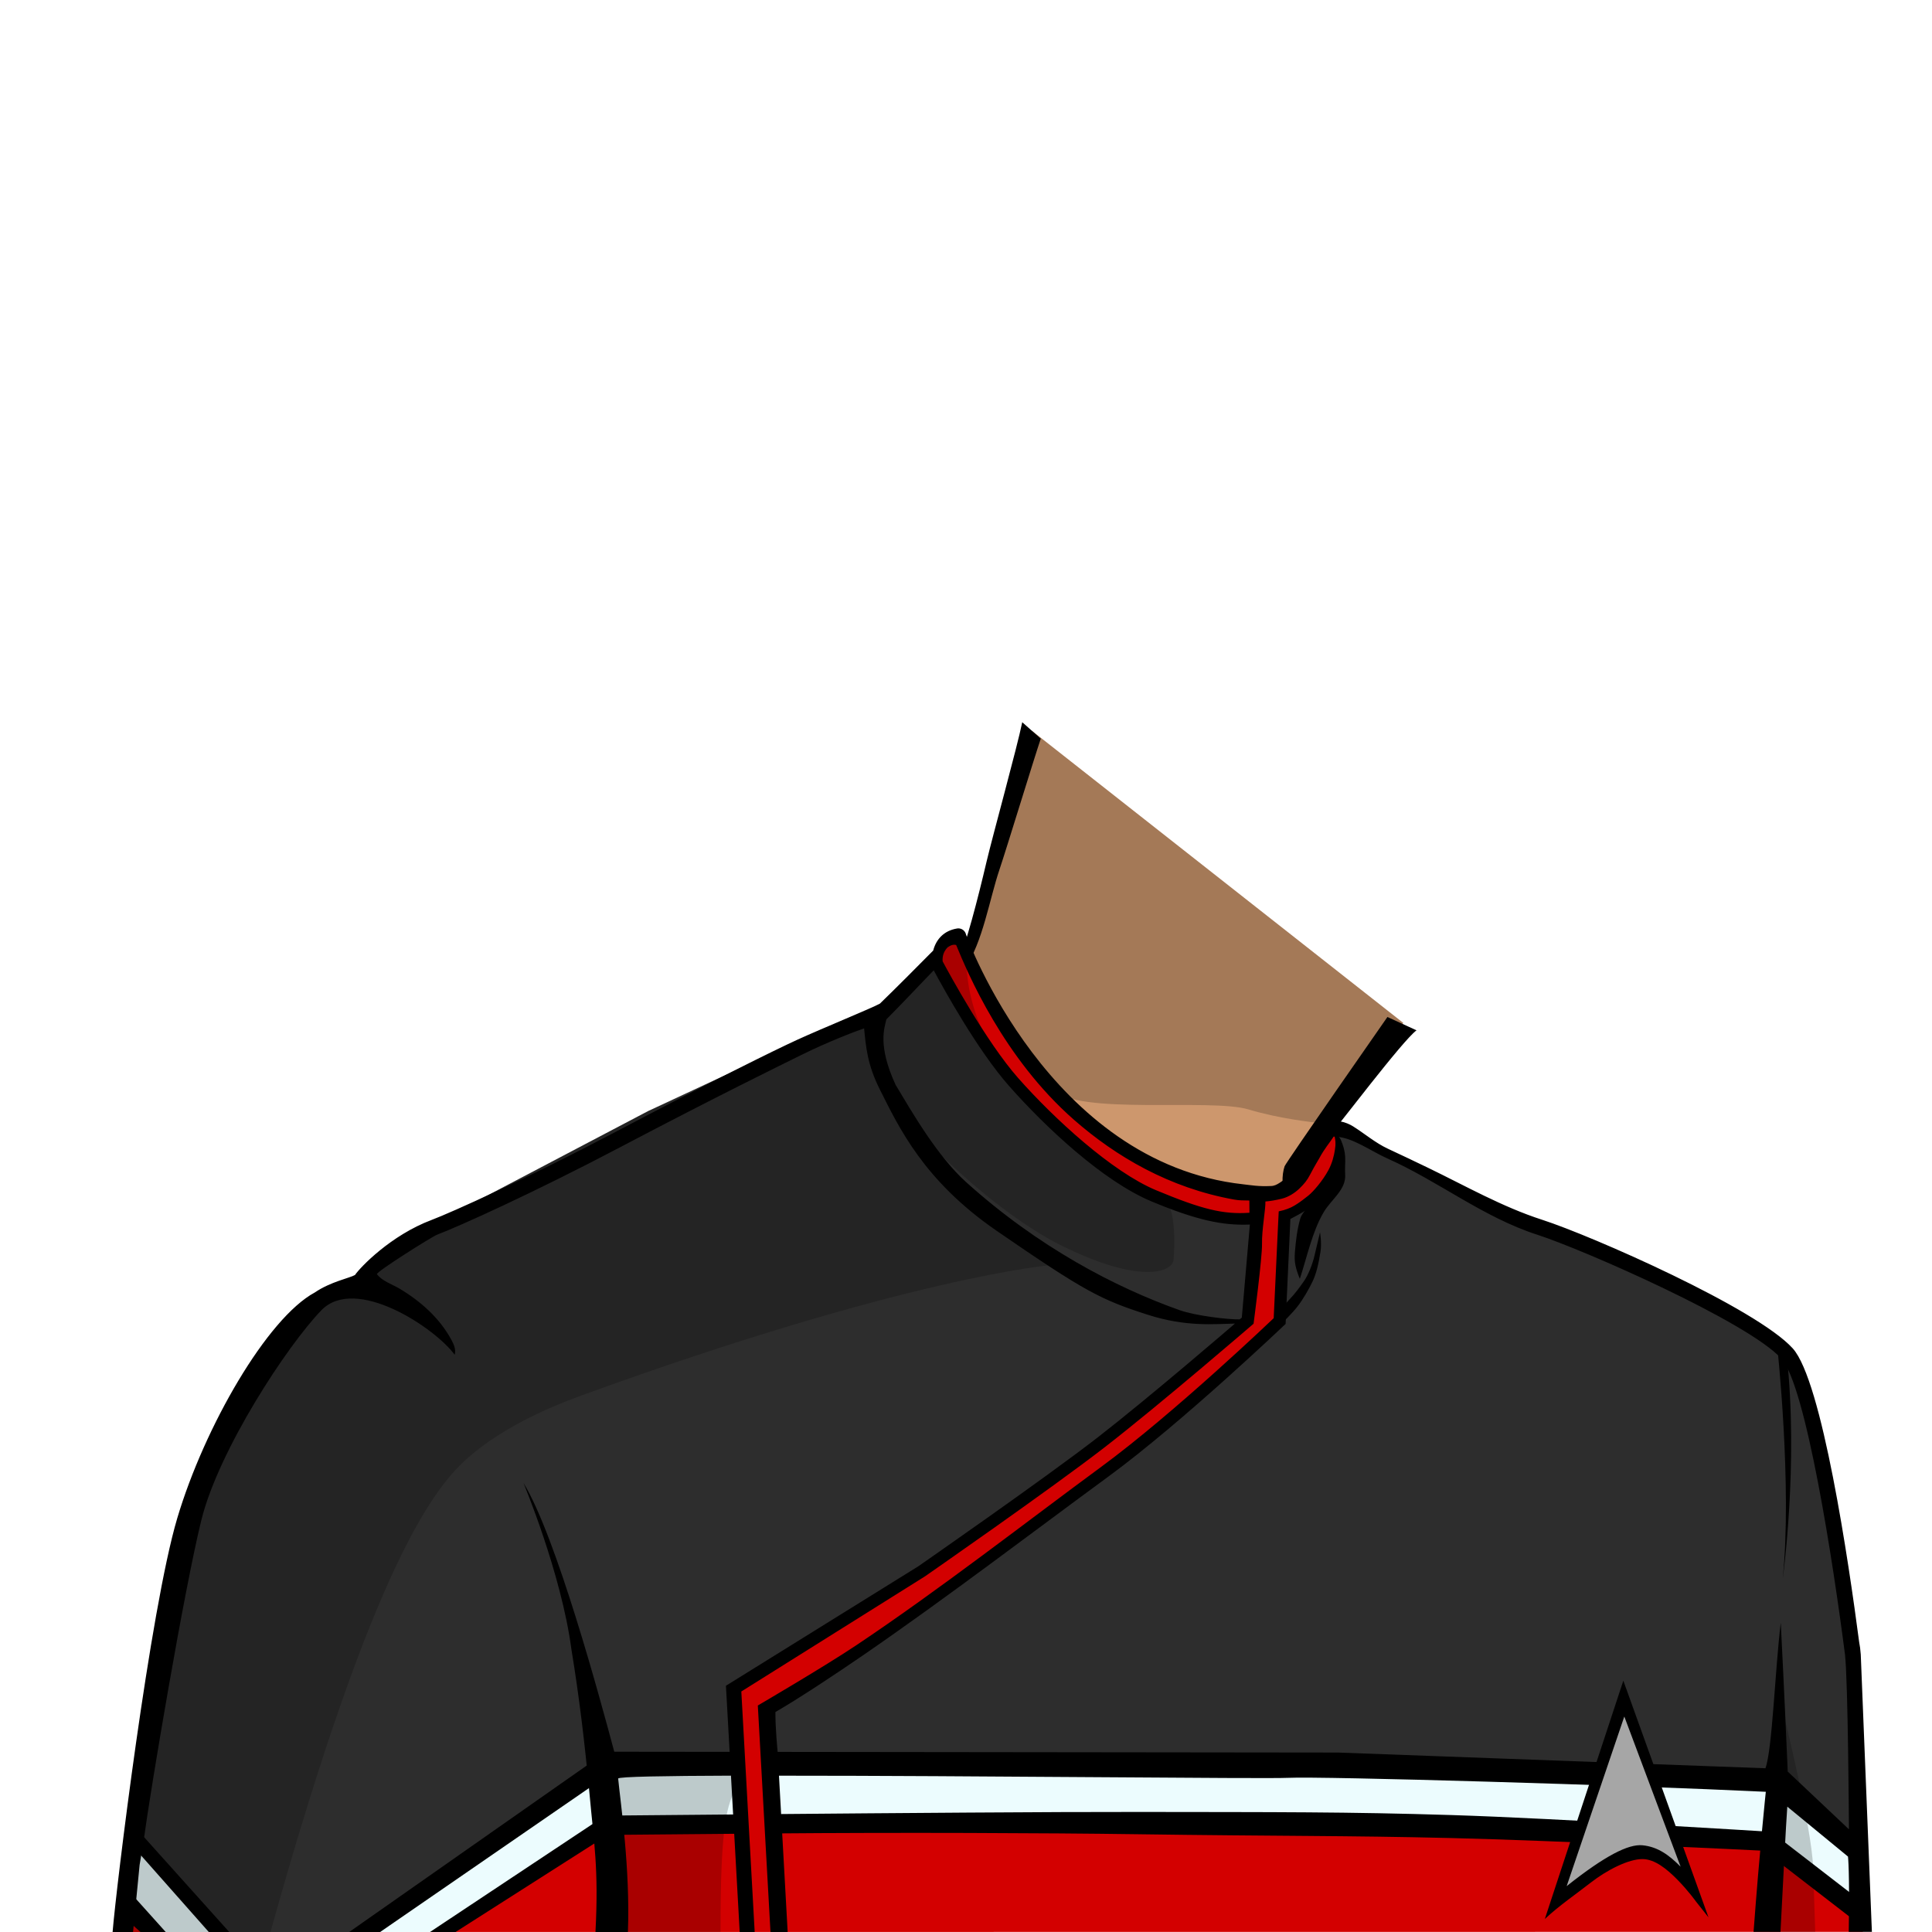
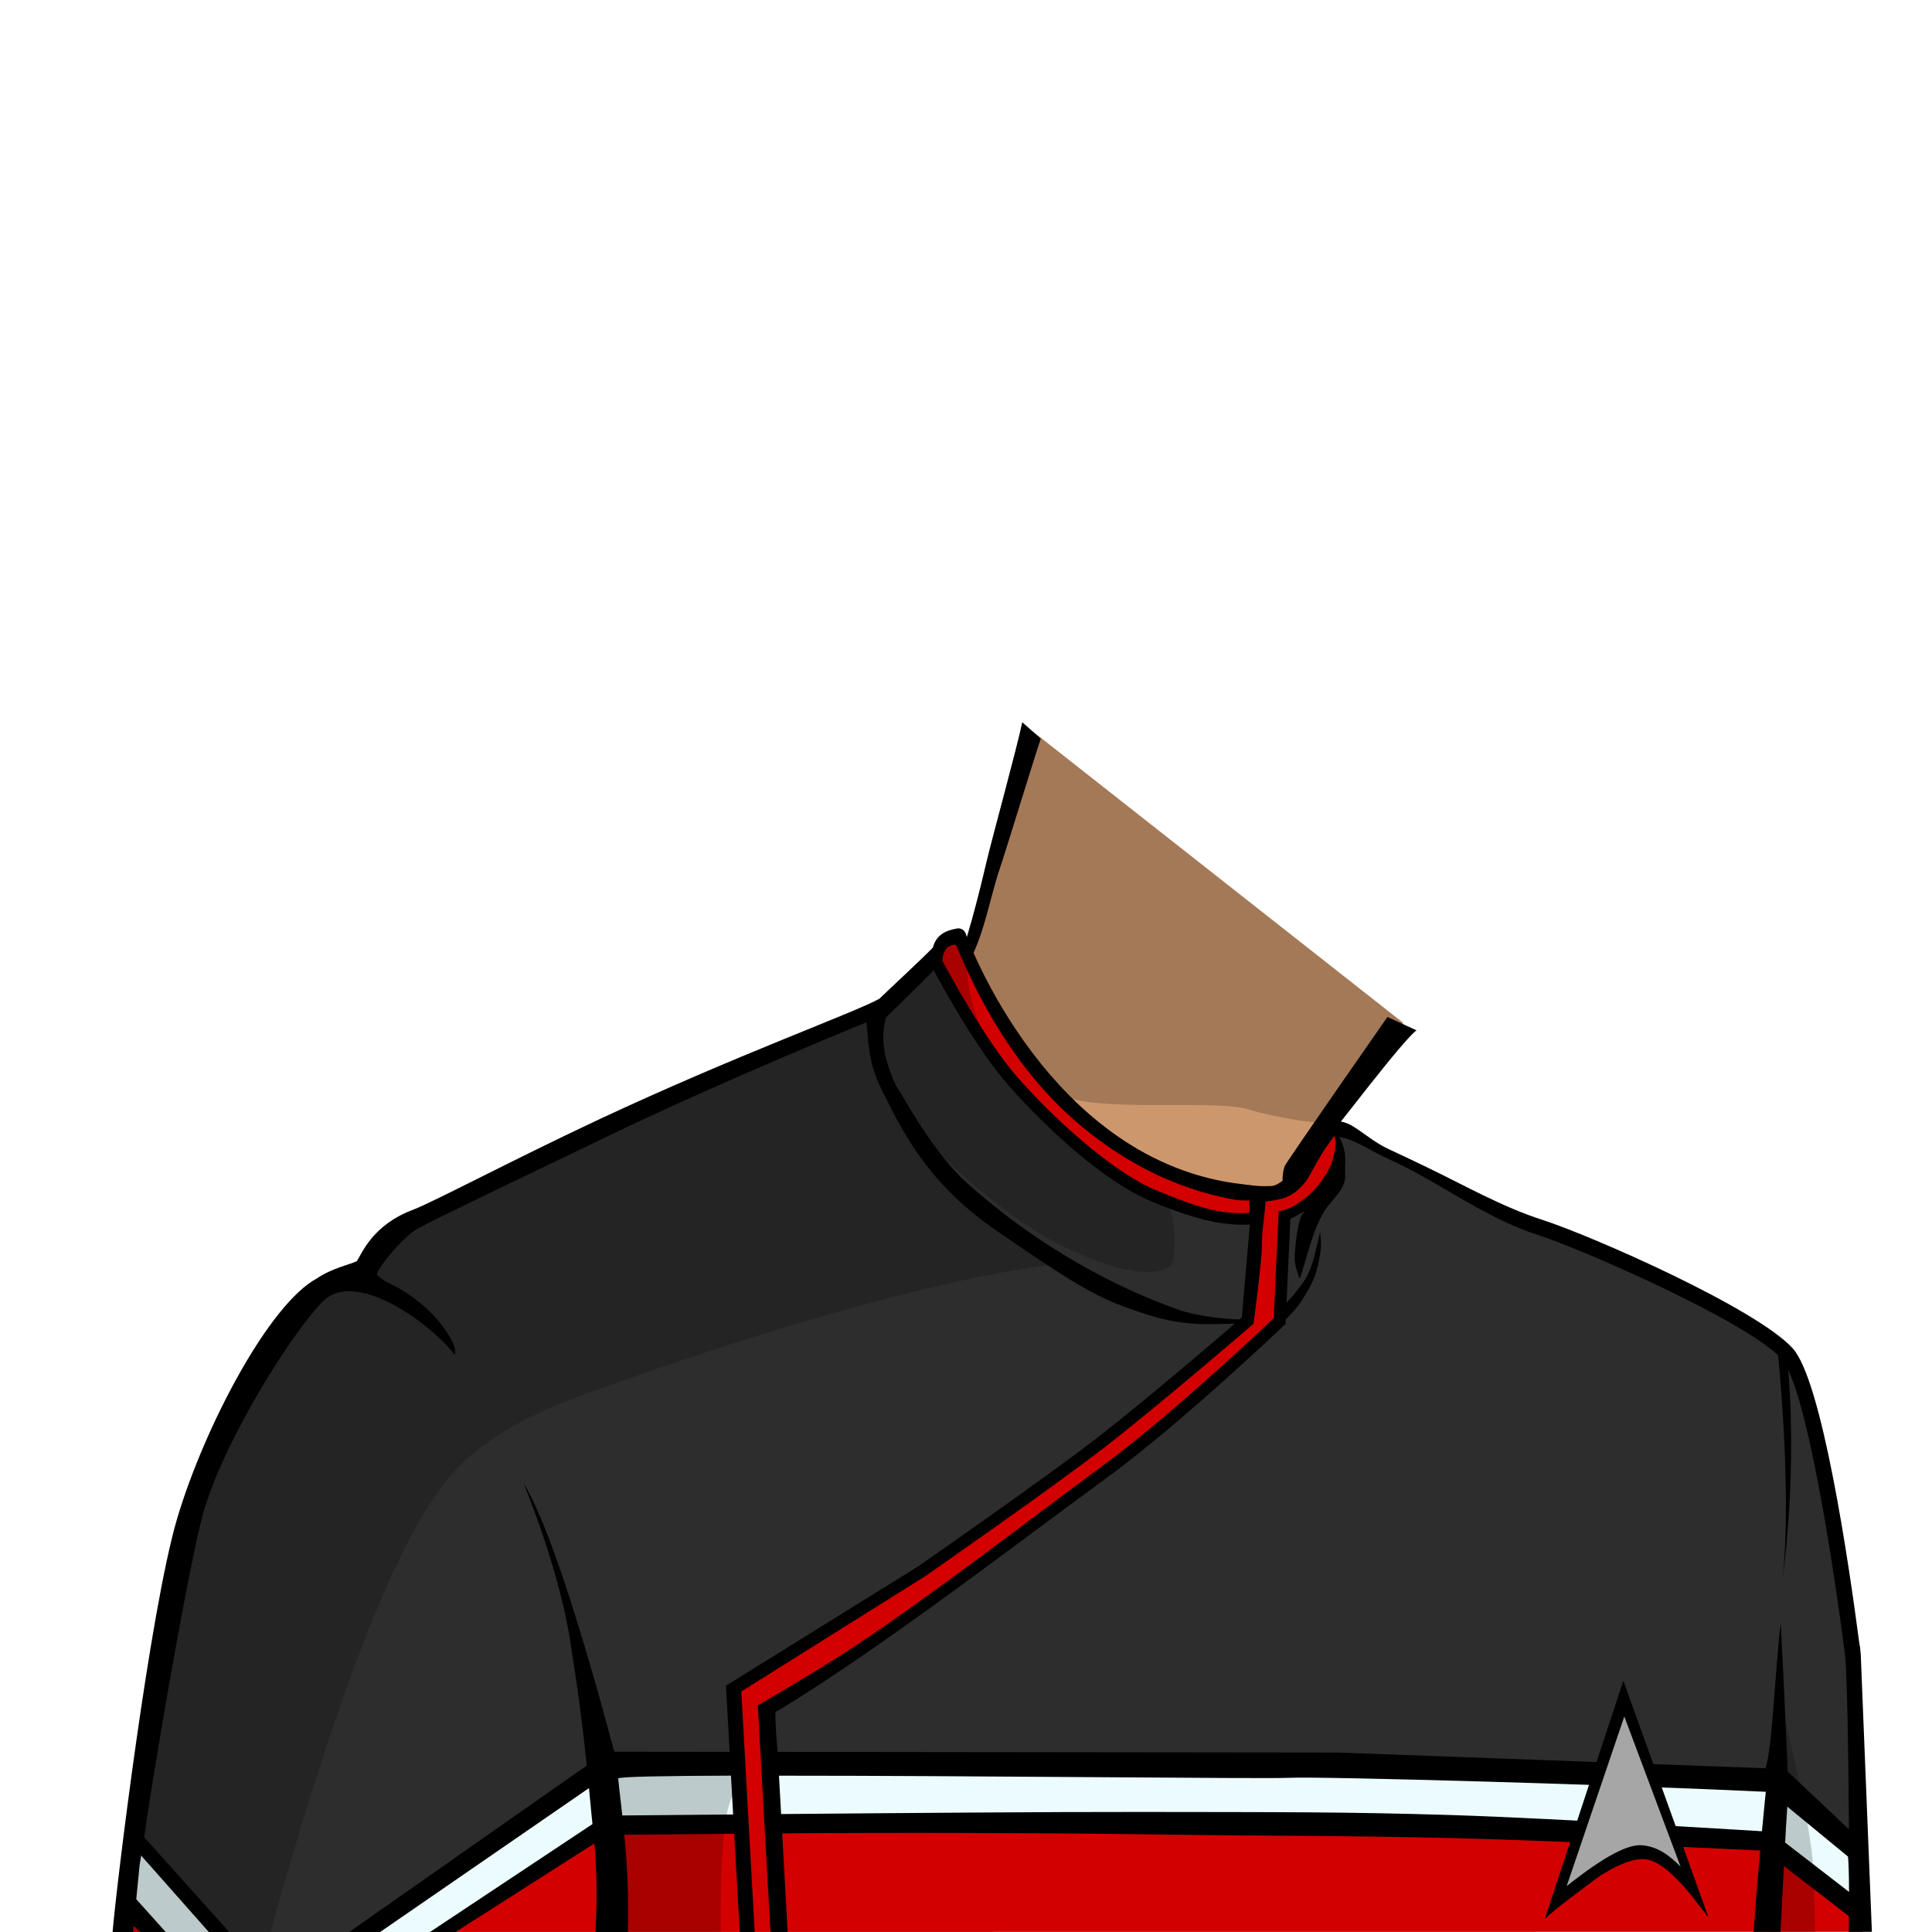
<svg xmlns="http://www.w3.org/2000/svg" version="1.1" id="svg171226" width="400" height="400" viewBox="0 0 400 400" xml:space="preserve">
  <defs id="defs171230" />
  <g id="layer3">
    <path d="m 213.633,151.294 -13.549,47.147 c 0,0 12.427,24.853 21.464,31.491 9.037,6.636 24.148,15.816 35.021,17.228 l 3.671,3.671 2.825,-2.824 5.224,-2.259 4.315,-10.284 17.926,-23.677 z" style="display:inline;fill:#cd976d;fill-opacity:1;fill-rule:nonzero;stroke:none;stroke-width:1.333" id="path171974" />
    <path d="m 200.083,198.441 c 0,0 12.867,21.571 17.836,27.064 4.969,5.493 32.696,1.831 40.543,4.185 6.339,1.901 13.099,2.665 15.471,2.891 l 16.597,-20.793 -76.897,-60.493 z" style="display:inline;opacity:0.2;fill:#000000;fill-opacity:1;fill-rule:nonzero;stroke:none;stroke-width:1.333" id="path171984" />
    <path d="m 211.645,149.528 c -1.011,4.997 -6.2,23.825 -7.369,28.788 -0.956,4.064 -1.957,8.119 -3.072,12.143 -0.516,1.859 -1.075,3.703 -1.633,5.549 -0.187,0.616 -0.955,1.863 -0.881,2.475 0.02,0.169 0.807,2.383 1.111,1.937 3.688,-5.387 5.037,-14.187 7.127,-20.381 1.491,-4.419 7.061,-22.687 8.552,-27.104 0,0 -3.833,-3.407 -3.833,-3.407" style="display:inline;fill:#000000;fill-opacity:1;fill-rule:nonzero;stroke:none;stroke-width:1.333" id="path171994" />
    <path d="m 293.276,213.319 c -2.837,2.044 -16.283,19.912 -18.592,22.531 -1.879,2.131 -4.417,10.851 -7.529,10.948 -2.104,0.065 -1.741,-3.725 -1.193,-5.332 0.263,-0.769 21.288,-30.909 21.288,-30.909 0,0 6.027,2.763 6.027,2.763" style="display:inline;fill:#000000;fill-opacity:1;fill-rule:nonzero;stroke:none;stroke-width:1.333" id="path171998" />
  </g>
  <g id="g171234" style="display:inline">
-     <path id="path171958" style="fill:#2d2d2d;fill-opacity:1;fill-rule:nonzero;stroke:none;stroke-width:1.333" d="m 197.838,194.625 -12.25,11.66 -4.107,2.738 c -0.004,0.018 -0.004,0.035 -0.008,0.053 -1.987,1.153 -4.829,2.071 -7.062,2.236 l -40.078,18.65 -39.424,20.713 -11.855,6.043 -6.742,6.277 -9.459,6.824 c -11.835,12.451 -19.196,25.304 -24.971,40.912 l -14.609,78.696 c 0,0 0.503,10.572 6.644,10.572 h 42.387 c 18.742,0 32.553,-21.753 45.613,-31.41 0,0 77.479,-4.761 153.332,-3.191 75.852,1.569 91.186,2.916 91.186,2.916 l 3.26,1.118 15.593,14.543 -1.476,-41.443 c -1.525,-11.003 -6.345,-45 -8.674,-52.572 -2.789,-9.065 -4.292,-11.158 -12.445,-16.039 -8.155,-4.881 -35.089,-19.295 -45.549,-21.619 -10.461,-2.325 -30.305,-14.708 -40.529,-19.051 l -3.55,3.803 c -1.632,2.111 -3.491,5.033 -4.774,8.693 l -5.225,2.258 -2.74,0.029 -3.756,-0.875 c -10.873,-1.412 -25.982,-10.591 -35.02,-17.229 -9.039,-6.637 -21.467,-31.49 -21.467,-31.49 l -0.389,-2.383 z" />
+     <path id="path171958" style="fill:#2d2d2d;fill-opacity:1;fill-rule:nonzero;stroke:none;stroke-width:1.333" d="m 197.838,194.625 -12.25,11.66 -4.107,2.738 c -0.004,0.018 -0.004,0.035 -0.008,0.053 -1.987,1.153 -4.829,2.071 -7.062,2.236 l -40.078,18.65 -38.656,18.602 -13.199,6.811 -6.167,7.621 -10.418,5.673 c -11.835,12.451 -18.237,26.455 -24.011,42.063 l -14.609,78.696 c 0,0 0.503,10.572 6.644,10.572 h 42.387 c 18.742,0 32.553,-21.753 45.613,-31.41 0,0 77.479,-4.761 153.332,-3.191 75.852,1.569 91.186,2.916 91.186,2.916 l 3.26,1.118 15.593,14.543 -1.476,-41.443 c -1.525,-11.003 -6.345,-45 -8.674,-52.572 -2.789,-9.065 -4.292,-11.158 -12.445,-16.039 -8.155,-4.881 -35.089,-19.295 -45.549,-21.619 -10.461,-2.325 -30.305,-14.708 -40.529,-19.051 l -3.55,3.803 c -1.632,2.111 -3.491,5.033 -4.774,8.693 l -5.225,2.258 -2.74,0.029 -3.756,-0.875 c -10.873,-1.412 -25.982,-10.591 -35.02,-17.229 -9.039,-6.637 -21.467,-31.49 -21.467,-31.49 l -0.389,-2.383 z" />
    <path id="path171962" style="fill:#d30000;fill-opacity:1;fill-rule:nonzero;stroke:none;stroke-width:1.333" d="M 198.283 194.312 C 198.283 194.312 193.992 198.069 193.455 198.391 L 196.352 203.756 L 207.725 221.674 L 223.498 237.982 L 239.699 248.176 L 254.184 252.146 L 260.898 252.039 L 259.322 273.131 L 227.912 298.168 L 201.814 317.742 L 151.588 348.85 L 152.443 365.951 C 135.37 366.344 122.623 366.699 122.623 366.699 C 108.432 374.998 92.861 390.957 76.988 399.996 L 385.689 399.967 L 384.832 382.154 L 369.844 369.889 L 366.586 368.77 C 366.586 368.77 351.391 365.629 275.525 364.918 C 231.026 364.501 188.099 365.174 158.574 365.812 L 157.809 353.553 L 197.109 328.213 L 236.562 297.713 L 264.482 273.891 L 264.938 251.736 C 264.938 251.736 273.737 245.667 274.496 245.363 C 275.255 245.06 277.986 239.445 277.986 239.445 L 276.469 233.527 L 271.918 240.053 L 266.15 245.666 L 261.514 246.947 L 247.104 245.172 L 228.326 235.516 L 212.66 219.42 L 201.609 201.932 L 198.283 194.312 z M 76.988 399.996 L 37.301 399.998 L 37.303 400 L 76.98 400 C 76.983 399.999 76.986 399.998 76.988 399.996 z M 37.301 399.998 C 31.571 395.385 25.77 392.004 25.77 392.004 L 25.664 400 L 37.301 399.998 z " />
    <path id="path4" style="fill:#ecfcfe;fill-opacity:1;stroke:none;stroke-width:1px;stroke-linecap:butt;stroke-linejoin:miter;stroke-opacity:1" d="m 257.082,364.377 -98.416,0.635 0.719,12.764 52.633,-0.521 h 77.682 l 76.824,3.861 18.885,14.594 0.428,-11.16 -18.453,-16.738 z M 124.678,364.592 75.585,400 h 16.311 l 32.782,-22.104 v -6.232 l 0.645,6.447 28.029,-0.277 -0.979,-12.781 -27.695,0.18 z m -96.781,16.953 -2.361,13.305 4.716,5.257 L 44.068,400 Z" />
    <path d="m 278.501,243.123 c 0.224,3.213 -2.845,5.146 -4.441,7.841 -2.387,4.032 -3.481,9.401 -4.947,13.809 -0.872,-2.219 -1.201,-3.377 -1.008,-5.648 0.196,-2.313 0.449,-4.564 1.104,-6.844 0.465,-1.623 3.623,-4.367 4.415,-5.741 3.192,-4.816 3.347,-7.962 2.572,-12.064 0.614,0.347 1.24,1.109 1.397,1.481 0.526,1.248 0.83,2.259 0.908,3.542 0.068,1.102 -0.083,2.428 -1.6e-4,3.624 z" style="fill:#000000;fill-opacity:1;fill-rule:nonzero;stroke:none;stroke-width:1.333" id="path172002" />
    <path d="m 367.954,278.712 c 0,0 3.129,28.845 1.144,48.113 0,0 3.301,-23.672 0.824,-46.241 z" style="fill:#000000;fill-opacity:1;fill-rule:nonzero;stroke:none;stroke-width:1.333" id="path172006" />
    <path d="m 191.513,235.92 c -13.397,-13.493 -10.471,-25.609 -10.471,-25.609 l 16.796,-15.685 2.245,3.815 c 0.053,13.207 7.139,22.957 15.483,31.181 7.411,7.304 11.401,14.189 24.043,17.349 4.207,1.052 3.568,11.547 3.352,13.924 -0.216,2.377 -6.749,5.2 -23.449,-3.142 -5.207,-2.601 -14.977,-8.718 -27.998,-21.833 z" style="opacity:0.2;fill:#000000;fill-opacity:1;fill-rule:nonzero;stroke:none;stroke-width:1.333" id="path172060" />
-     <path d="m 176.08,212.057 -42.082,18.074 -39.09,20.546 -11.855,6.044 -6.743,6.276 -9.459,6.824 -8.589,6.699 L 40.594,313.843 27.203,391.627 26.678,400 h 29.322 c 21.625,-77.549 34.367,-92.522 41.106,-98.368 6.739,-5.845 15.612,-9.926 23.284,-12.716 67.723,-24.627 97.22,-26.984 97.22,-26.984 0,0 -14.84,-9.916 -26.303,-24.282 -6.006,-7.527 -9.47,-19.259 -10.053,-26.752 z" style="display:inline;opacity:0.2;fill:#000000;fill-opacity:1;fill-rule:nonzero;stroke:none;stroke-width:1.333" id="path172176" />
+     <path d="m 176.08,212.057 -42.082,18.074 -39.282,19.011 -11.663,7.579 -6.743,6.276 -10.226,5.289 -7.822,8.234 L 40.594,313.843 27.203,391.627 26.678,400 h 29.322 c 21.625,-77.549 34.367,-92.522 41.106,-98.368 6.739,-5.845 15.612,-9.926 23.284,-12.716 67.723,-24.627 97.22,-26.984 97.22,-26.984 0,0 -14.84,-9.916 -26.303,-24.282 -6.006,-7.527 -9.47,-19.259 -10.053,-26.752 z" style="display:inline;opacity:0.2;fill:#000000;fill-opacity:1;fill-rule:nonzero;stroke:none;stroke-width:1.333" id="path172176" />
    <path style="opacity:0.2;fill:#000000;fill-opacity:1;stroke:none;stroke-width:0.912px;stroke-linecap:butt;stroke-linejoin:miter;stroke-opacity:1" d="m 368.954,353.548 c 0,0 6.169,24.649 6.438,33.172 0.269,8.523 0.429,13.28 0.429,13.28 H 366.379 Z" id="path2" />
    <path id="path3" style="color:#000000;fill:#000000;-inkscape-stroke:none" d="M 125.174,362.946 72.3,400 h 6.405 l 48.236,-33.238 z m 0.677,12.593 L 89.025,400 h 5.295 l 32.818,-20.934 z m -96.654,4.119 -1.959,2.271 L 43.227,400 h 4.234 z m -1.482,13.003 -1.692,4.607 L 29.084,400 h 5.225 z" />
    <path id="path5" style="color:#000000;fill:#000000;-inkscape-stroke:none" d="m 235.518,375.146 c -18.025,-0.027 -49.992,0.225 -76.041,0.453 l 0.27,3.998 c 26.04,-0.228 57.413,-0.095 75.31,0.156 30.586,0.428 43.396,0.269 65.418,0.794 21.401,0.51 63.716,2.567 64.777,2.634 l 18.826,14.539 2.445,-3.166 -19.799,-15.289 -0.611,-0.039 c 0,0 -43.678,-2.755 -65.514,-3.436 -21.782,-0.679 -36.026,-0.601 -65.082,-0.645 z m -82.434,0.51 c -11.362,0.103 -26.924,0.24 -26.924,0.24 l 0.039,4 c 0,0 15.621,-0.138 27.117,-0.242 z" />
-     <path id="path172010" style="fill:#000000;fill-opacity:1;fill-rule:nonzero;stroke:none;stroke-width:1.333" d="m 261.992,248.756 c 0.971,-0.079 2.082,-0.257 3.415,-0.584 1.376,-0.338 2.731,-1.227 3.637,-2.113 1,-0.979 1.55,-1.629 2.191,-2.854 1.194,-2.28 1.476,-2.6 1.908,-3.398 1.129,-2.086 2.034,-3.042 2.98,-4.488 0.142,-0.006 0.289,0.023 0.432,0.027 0.023,0.82 0.019,4.059 -1.516,6.912 -1.196,2.223 -3.152,4.472 -4.145,5.264 -2.052,1.636 -3.402,2.721 -6.148,3.277 l -0.111,2.231 -0.93,19.885 c 0,0 -20.505,19.604 -35.728,30.793 -15.223,11.189 -33.355,25.336 -50.756,36.967 -6.602,4.413 -20.322,12.43 -20.322,12.43 L 159.52,400 h 3.558 l -1.799,-32.363 c 39.345,-0.01 100.578,0.684 105.371,0.445 6.975,-0.349 69.996,1.493 98.942,2.889 0,0 -1.245,11.664 -2.534,28.996 h 5.574 c 0.484,-9.216 1.138,-22.401 1.408,-25.918 l 12.568,10.336 c 0,0 0.368,3.011 0.156,15.582 h 4.791 l -2.305,-57.434 c -0.073,-1.019 -0.189,-1.865 -0.332,-2.562 -2.157,-16.449 -7.678,-54.121 -13.764,-60.818 -7.536,-8.299 -41.549,-23.283 -51.865,-26.611 -8.256,-2.663 -15.869,-7.013 -23.65,-10.775 -2.757,-1.332 -5.524,-2.645 -8.299,-3.939 -2.576,-1.201 -4.797,-3.113 -7.195,-4.625 -1.403,-0.875 -3.832,-1.678 -5.293,-0.541 -1.989,1.547 -3.576,3.565 -4.844,5.73 -0.717,1.224 -1.597,2.338 -2.254,3.586 -0.665,1.267 -1.578,2.104 -2.789,2.891 -0.595,0.387 -1.168,0.688 -1.873,0.684 -2.572,0.121 -4.036,-0.173 -5.676,-0.354 -40.266,-4.424 -57.305,-51.294 -57.424,-51.76 -0.14,-0.549 -0.556,-0.986 -1.098,-1.154 -0.273,-0.084 -0.556,-0.093 -0.824,-0.035 -2.48,0.43 -4.201,2.032 -4.863,4.554 -3.294,3.331 -7.864,7.925 -11.031,10.985 -1.554,0.879 -12.17,5.217 -17.098,7.477 -4.928,2.26 -17.411,8.427 -38.271,19.418 -17.161,9.042 -33.424,16.382 -37.43,17.885 -8.445,3.167 -14.804,9.809 -15.879,11.402 -1.077,0.637 -5.048,1.384 -8.318,3.619 C 55.326,272.9 42.351,295.349 36.703,314.314 31.055,333.28 24.036,390.946 23.314,400 h 4.236 l 1.354,-13.881 0.816,-4.902 c 1.511,-11.199 8.378,-51.918 11.955,-66.447 3.577,-14.529 17.764,-36.146 24.85,-43.482 7.085,-7.337 23.557,3.639 27.609,9.201 0.307,-1.035 -0.155,-2.13 -0.67,-3.078 -2.468,-4.544 -6.364,-7.996 -10.762,-10.621 -1.479,-0.881 -3.62,-1.568 -4.656,-2.98 -0.307,-0.42 11.427,-7.801 12.475,-8.193 4.259,-1.597 19.879,-8.621 37.916,-18.115 20.234,-10.65 33.37,-17.051 37.482,-19.09 5.699,-2.825 11.833,-5.133 12.984,-5.492 0.384,3.755 0.627,7.416 3.277,12.684 3.905,7.763 9.046,18.809 24.119,29.187 18.396,12.667 21.637,14.299 31.288,17.4 8.054,2.588 13.821,1.911 18.097,1.841 0,0 -17.598,15.174 -28.451,23.595 -10.852,8.421 -37.116,26.664 -37.116,26.664 l -39.82,24.725 0.766,13.688 -23.887,-0.027 c -3.002,-11.223 -12.014,-44.554 -18.803,-55.662 0,0 7.842,18.711 9.93,34.447 1.615,9.793 2.787,19.675 3.713,29.561 0.961,10.634 1.955,15.71 1.27,28.98 h 6.717 c 0.49,-13.112 -1.522,-26.669 -2.02,-31.77 -0.039,-0.403 9.851,-0.553 23.355,-0.602 L 153.146,400 h 3.103 l -2.766,-49.796 38.024,-23.835 c 0,0 25.916,-17.987 37.233,-26.748 11.318,-8.761 30.798,-25.557 30.798,-25.557 0,0 1.815,-13.739 1.749,-16.558 -0.066,-2.818 0.763,-7.191 0.703,-8.751 z m -3.308,2.331 c -5.435,0.38 -9.826,-0.704 -19.309,-4.655 -9.165,-3.819 -21.189,-14.87 -28.566,-23.225 -6.646,-7.526 -14.381,-21.805 -15.648,-24.174 -0.187,-2.379 1.639,-3.733 2.801,-3.382 2.398,5.836 9.811,23.403 24.385,36.182 8.728,7.652 19.754,14.107 33.137,16.52 1.282,0.231 1.812,0.147 3.182,0.201 z m -65.366,-50.194 c 1.997,3.721 9.044,16.528 15.615,23.969 7.537,8.535 19.478,19.711 29.48,23.879 9.222,3.842 14.667,5.029 20.36,4.789 l -1.671,19.275 -0.449,0.358 c -2.172,0.057 -9.012,-0.7 -12.439,-1.914 -13.274,-4.705 -29.26,-13.045 -44.19,-26.503 -6.01,-5.417 -11.235,-14.551 -14.599,-20.138 -3.816,-8.269 -2.254,-11.903 -1.914,-13.559 3.04,-3.02 6.691,-6.954 9.807,-10.156 z m 83.377,34.463 c 3.401,0.174 7.199,3.002 10.502,4.471 10.635,4.731 19.858,12.189 31.094,15.814 9.488,3.06 43.609,18.043 50.502,25.631 5.132,5.649 10.782,42.522 13.191,61.262 0.639,5.392 0.822,36.207 0.822,36.207 L 370.131,366.783 c -0.649,-15.305 -1.445,-30.816 -1.445,-30.816 -1.2,9.905 -1.747,26.289 -3.172,30.133 l -88.504,-3.254 -116.006,-0.135 c 0,0 -0.497,-5.038 -0.463,-8.254 4.767,-2.754 12.154,-7.634 18.067,-11.697 17.303,-11.89 35.655,-25.9 50.91,-37.081 15.255,-11.181 36.652,-31.572 36.652,-31.572 l 0.989,-21.739 c 0,0 3.224,-1.606 5.029,-3.045 1.821,-1.452 3.299,-4.281 4.43,-6.68 1.131,-2.399 1.141,-4.736 1.141,-4.736 z" />
+     <path id="path172010" style="fill:#000000;fill-opacity:1;fill-rule:nonzero;stroke:none;stroke-width:1.333" d="m 261.992,248.756 c 0.971,-0.079 2.082,-0.257 3.415,-0.584 1.376,-0.338 2.731,-1.227 3.637,-2.113 1,-0.979 1.55,-1.629 2.191,-2.854 1.194,-2.28 1.476,-2.6 1.908,-3.398 1.129,-2.086 2.034,-3.042 2.98,-4.488 0.142,-0.006 0.289,0.023 0.432,0.027 0.023,0.82 0.019,4.059 -1.516,6.912 -1.196,2.223 -3.152,4.472 -4.145,5.264 -2.052,1.636 -3.402,2.721 -6.148,3.277 l -0.111,2.231 -0.93,19.885 c 0,0 -20.505,19.604 -35.728,30.793 -15.223,11.189 -33.355,25.336 -50.756,36.967 -6.602,4.413 -20.322,12.43 -20.322,12.43 L 159.52,400 h 3.558 l -1.799,-32.363 c 39.345,-0.01 100.578,0.684 105.371,0.445 6.975,-0.349 69.996,1.493 98.942,2.889 0,0 -1.245,11.664 -2.534,28.996 h 5.574 c 0.484,-9.216 1.138,-22.401 1.408,-25.918 l 12.568,10.336 c 0,0 0.368,3.011 0.156,15.582 h 4.791 l -2.305,-57.434 c -0.073,-1.019 -0.189,-1.865 -0.332,-2.562 -2.157,-16.449 -7.678,-54.121 -13.764,-60.818 -7.536,-8.299 -41.549,-23.283 -51.865,-26.611 -8.256,-2.663 -15.869,-7.013 -23.65,-10.775 -2.757,-1.332 -5.524,-2.645 -8.299,-3.939 -2.576,-1.201 -4.797,-3.113 -7.195,-4.625 -1.403,-0.875 -3.832,-1.678 -5.293,-0.541 -1.989,1.547 -3.576,3.565 -4.844,5.73 -0.717,1.224 -1.597,2.338 -2.254,3.586 -0.665,1.267 -1.578,2.104 -2.789,2.891 -0.595,0.387 -1.168,0.688 -1.873,0.684 -2.572,0.121 -4.036,-0.173 -5.676,-0.354 -40.266,-4.424 -57.305,-51.294 -57.424,-51.76 -0.14,-0.549 -0.556,-0.986 -1.098,-1.154 -0.273,-0.084 -0.556,-0.093 -0.824,-0.035 -2.48,0.43 -4.269,1.421 -4.931,3.944 -3.294,3.331 -7.897,7.518 -11.064,10.578 -5.001,2.829 -29.617,11.659 -58.147,25.034 -17.563,8.234 -34.384,17.15 -38.389,18.652 -8.445,3.167 -10.583,9.041 -11.657,10.635 -1.077,0.637 -5.048,1.384 -8.318,3.619 -9.856,5.313 -23.214,30.639 -28.862,49.605 C 31.055,333.28 24.036,390.946 23.314,400 h 4.236 l 1.354,-13.881 0.816,-4.902 c 1.511,-11.199 8.378,-51.918 11.955,-66.447 3.577,-14.529 17.956,-37.873 25.041,-45.209 7.085,-7.337 23.365,5.366 27.417,10.928 0.307,-1.035 -0.155,-2.13 -0.67,-3.078 -2.468,-4.544 -6.364,-7.996 -10.762,-10.621 -1.479,-0.881 -3.62,-1.568 -4.656,-2.98 -0.307,-0.42 4.737,-7.391 8.637,-9.537 3.985,-2.192 21.272,-10.435 39.643,-19.267 23.696,-11.392 52.609,-23.194 53.081,-23.342 0.384,3.755 0.328,8.331 2.978,13.598 3.905,7.763 8.842,19.148 23.916,29.526 18.396,12.667 21.637,14.299 31.288,17.4 8.054,2.588 13.821,1.911 18.097,1.841 0,0 -17.598,15.174 -28.451,23.595 -10.852,8.421 -37.116,26.664 -37.116,26.664 l -39.82,24.725 0.766,13.688 -23.887,-0.027 c -3.002,-11.223 -12.014,-44.554 -18.803,-55.662 0,0 7.842,18.711 9.93,34.447 1.615,9.793 2.787,19.675 3.713,29.561 0.961,10.634 1.955,15.71 1.27,28.98 h 6.717 c 0.49,-13.112 -1.522,-26.669 -2.02,-31.77 -0.039,-0.403 9.851,-0.553 23.355,-0.602 L 153.146,400 h 3.103 l -2.766,-49.796 38.024,-23.835 c 0,0 25.916,-17.987 37.233,-26.748 11.318,-8.761 30.798,-25.557 30.798,-25.557 0,0 1.815,-13.739 1.749,-16.558 -0.066,-2.818 0.763,-7.191 0.703,-8.751 z m -3.308,2.331 c -5.435,0.38 -9.826,-0.704 -19.309,-4.655 -9.165,-3.819 -21.189,-14.87 -28.566,-23.225 -6.646,-7.526 -14.381,-21.805 -15.648,-24.174 -0.187,-2.379 1.639,-3.733 2.801,-3.382 2.398,5.836 9.811,23.403 24.385,36.182 8.728,7.652 19.754,14.107 33.137,16.52 1.282,0.231 1.812,0.147 3.182,0.201 z m -65.366,-50.194 c 1.997,3.721 9.044,16.528 15.615,23.969 7.537,8.535 19.478,19.711 29.48,23.879 9.222,3.842 14.667,5.029 20.36,4.789 l -1.671,19.275 -0.449,0.358 c -2.172,0.057 -9.012,-0.7 -12.439,-1.914 -13.274,-4.705 -29.26,-13.045 -44.19,-26.503 -6.01,-5.417 -11.235,-14.551 -14.599,-20.138 -3.816,-8.269 -2.322,-12.31 -1.982,-13.966 3.04,-3.02 6.758,-6.547 9.874,-9.749 z m 83.377,34.463 c 3.401,0.174 7.199,3.002 10.502,4.471 10.635,4.731 19.858,12.189 31.094,15.814 9.488,3.06 43.609,18.043 50.502,25.631 5.132,5.649 10.782,42.522 13.191,61.262 0.639,5.392 0.822,36.207 0.822,36.207 L 370.131,366.783 c -0.649,-15.305 -1.445,-30.816 -1.445,-30.816 -1.2,9.905 -1.747,26.289 -3.172,30.133 l -88.504,-3.254 -116.006,-0.135 c 0,0 -0.497,-5.038 -0.463,-8.254 4.767,-2.754 12.154,-7.634 18.067,-11.697 17.303,-11.89 35.655,-25.9 50.91,-37.081 15.255,-11.181 36.652,-31.572 36.652,-31.572 l 0.989,-21.739 c 0,0 3.224,-1.606 5.029,-3.045 1.821,-1.452 3.299,-4.281 4.43,-6.68 1.131,-2.399 1.141,-4.736 1.141,-4.736 z" />
    <path d="m 153.37,364.208 c -14.489,1.079 -13.594,-0.006 -20.242,0.637 l -7.42,1.162 c 0,0 1.705,10.657 3.586,33.993 h 19.882 c -0.022,-22.693 1.333,-26.389 3.437,-30.178" style="opacity:0.2;fill:#000000;fill-opacity:1;fill-rule:nonzero;stroke:none;stroke-width:1.333" id="path172192" />
    <path style="color:#000000;fill:#000000;-inkscape-stroke:none" d="m 272.135,260.036 c -0.436,1.867 -1.323,3.985 -2.118,5.14 -0.763,1.108 -1.783,2.549 -3.035,3.843 -1.287,1.33 -2.286,2.785 -2.286,2.785 l 0.803,2.071 c 0,0 1.928,-1.849 3.109,-3.35 1.181,-1.5 2.421,-3.699 3.158,-5.235 0.739,-1.54 1.225,-3.574 1.62,-6.086 0.306,-1.95 -0.095,-4.049 -0.095,-4.049 0,0 -0.721,3.015 -1.157,4.882 z" id="path11" />
    <g id="g15">
      <path style="color:#000000;fill:#a6a6a6;stroke-width:0.914;stroke-miterlimit:40;-inkscape-stroke:none" d="m 322.46,394.189 13.659,-42.97 15.151,41.295 c 0,0 -5.725,-8.653 -11.183,-9.173 -3.866,-0.369 -17.627,10.848 -17.627,10.848 z" id="path14" />
      <path style="color:#000000;fill:#000000;stroke-width:0.914;stroke-miterlimit:40;-inkscape-stroke:none" d="m 336.093,347.964 -16.252,49.34 c 2.984,-2.784 6.335,-5.057 9.553,-7.564 3.258,-2.537 7.783,-4.883 10.723,-4.837 2.495,0.039 4.966,2.013 7.215,4.309 2.249,2.295 3.843,4.532 3.843,4.532 l 2.55,3.218 z m 0.203,7.422 11.654,31.092 c -2.359,-2.379 -4.696,-4.128 -7.909,-4.434 -2.907,-0.277 -7.724,2.145 -15.678,8.457 z" id="path15" />
    </g>
  </g>
  <g id="layer2" style="display:none">
    <path style="display:inline;fill:none;stroke:#000000;stroke-width:0.8;stroke-linecap:butt;stroke-linejoin:miter;stroke-dasharray:none;stroke-opacity:1" d="m 260.12,248.623 23.292,-42.735" id="path1746" />
    <path style="color:#000000;display:inline;fill:#000000;fill-opacity:0.2;-inkscape-stroke:none" d="m 280.57,203.944 -23.462,43.159 1.79,0.838 23.124,-42.82 z" id="path1748" />
  </g>
</svg>
